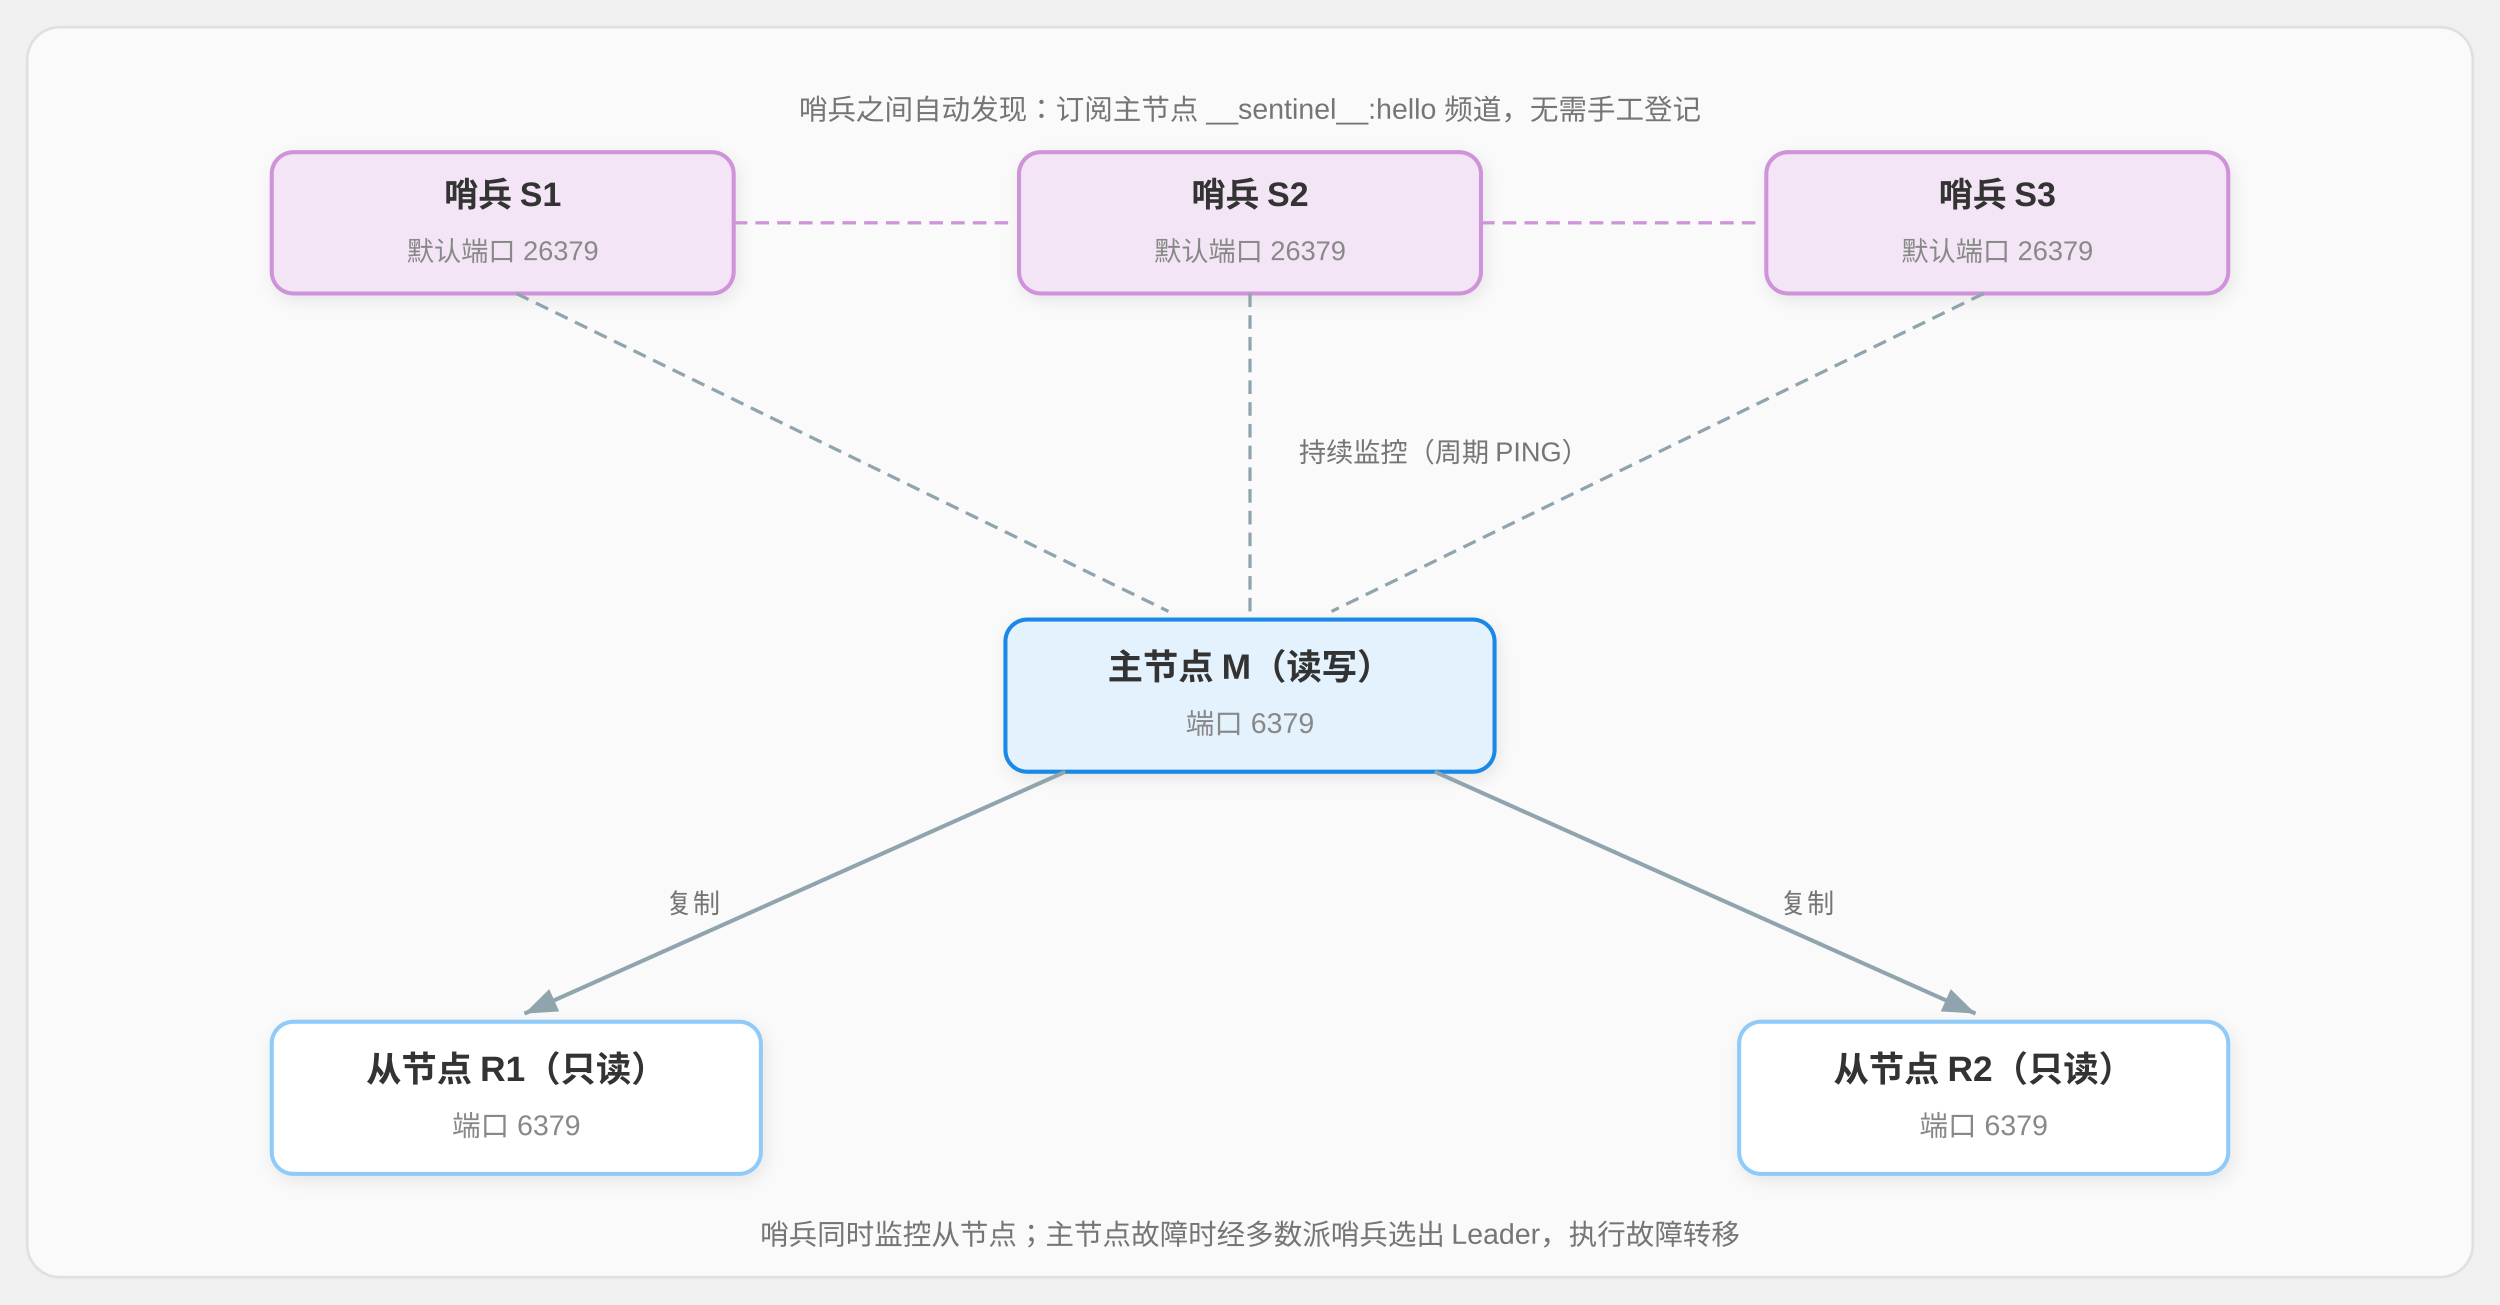
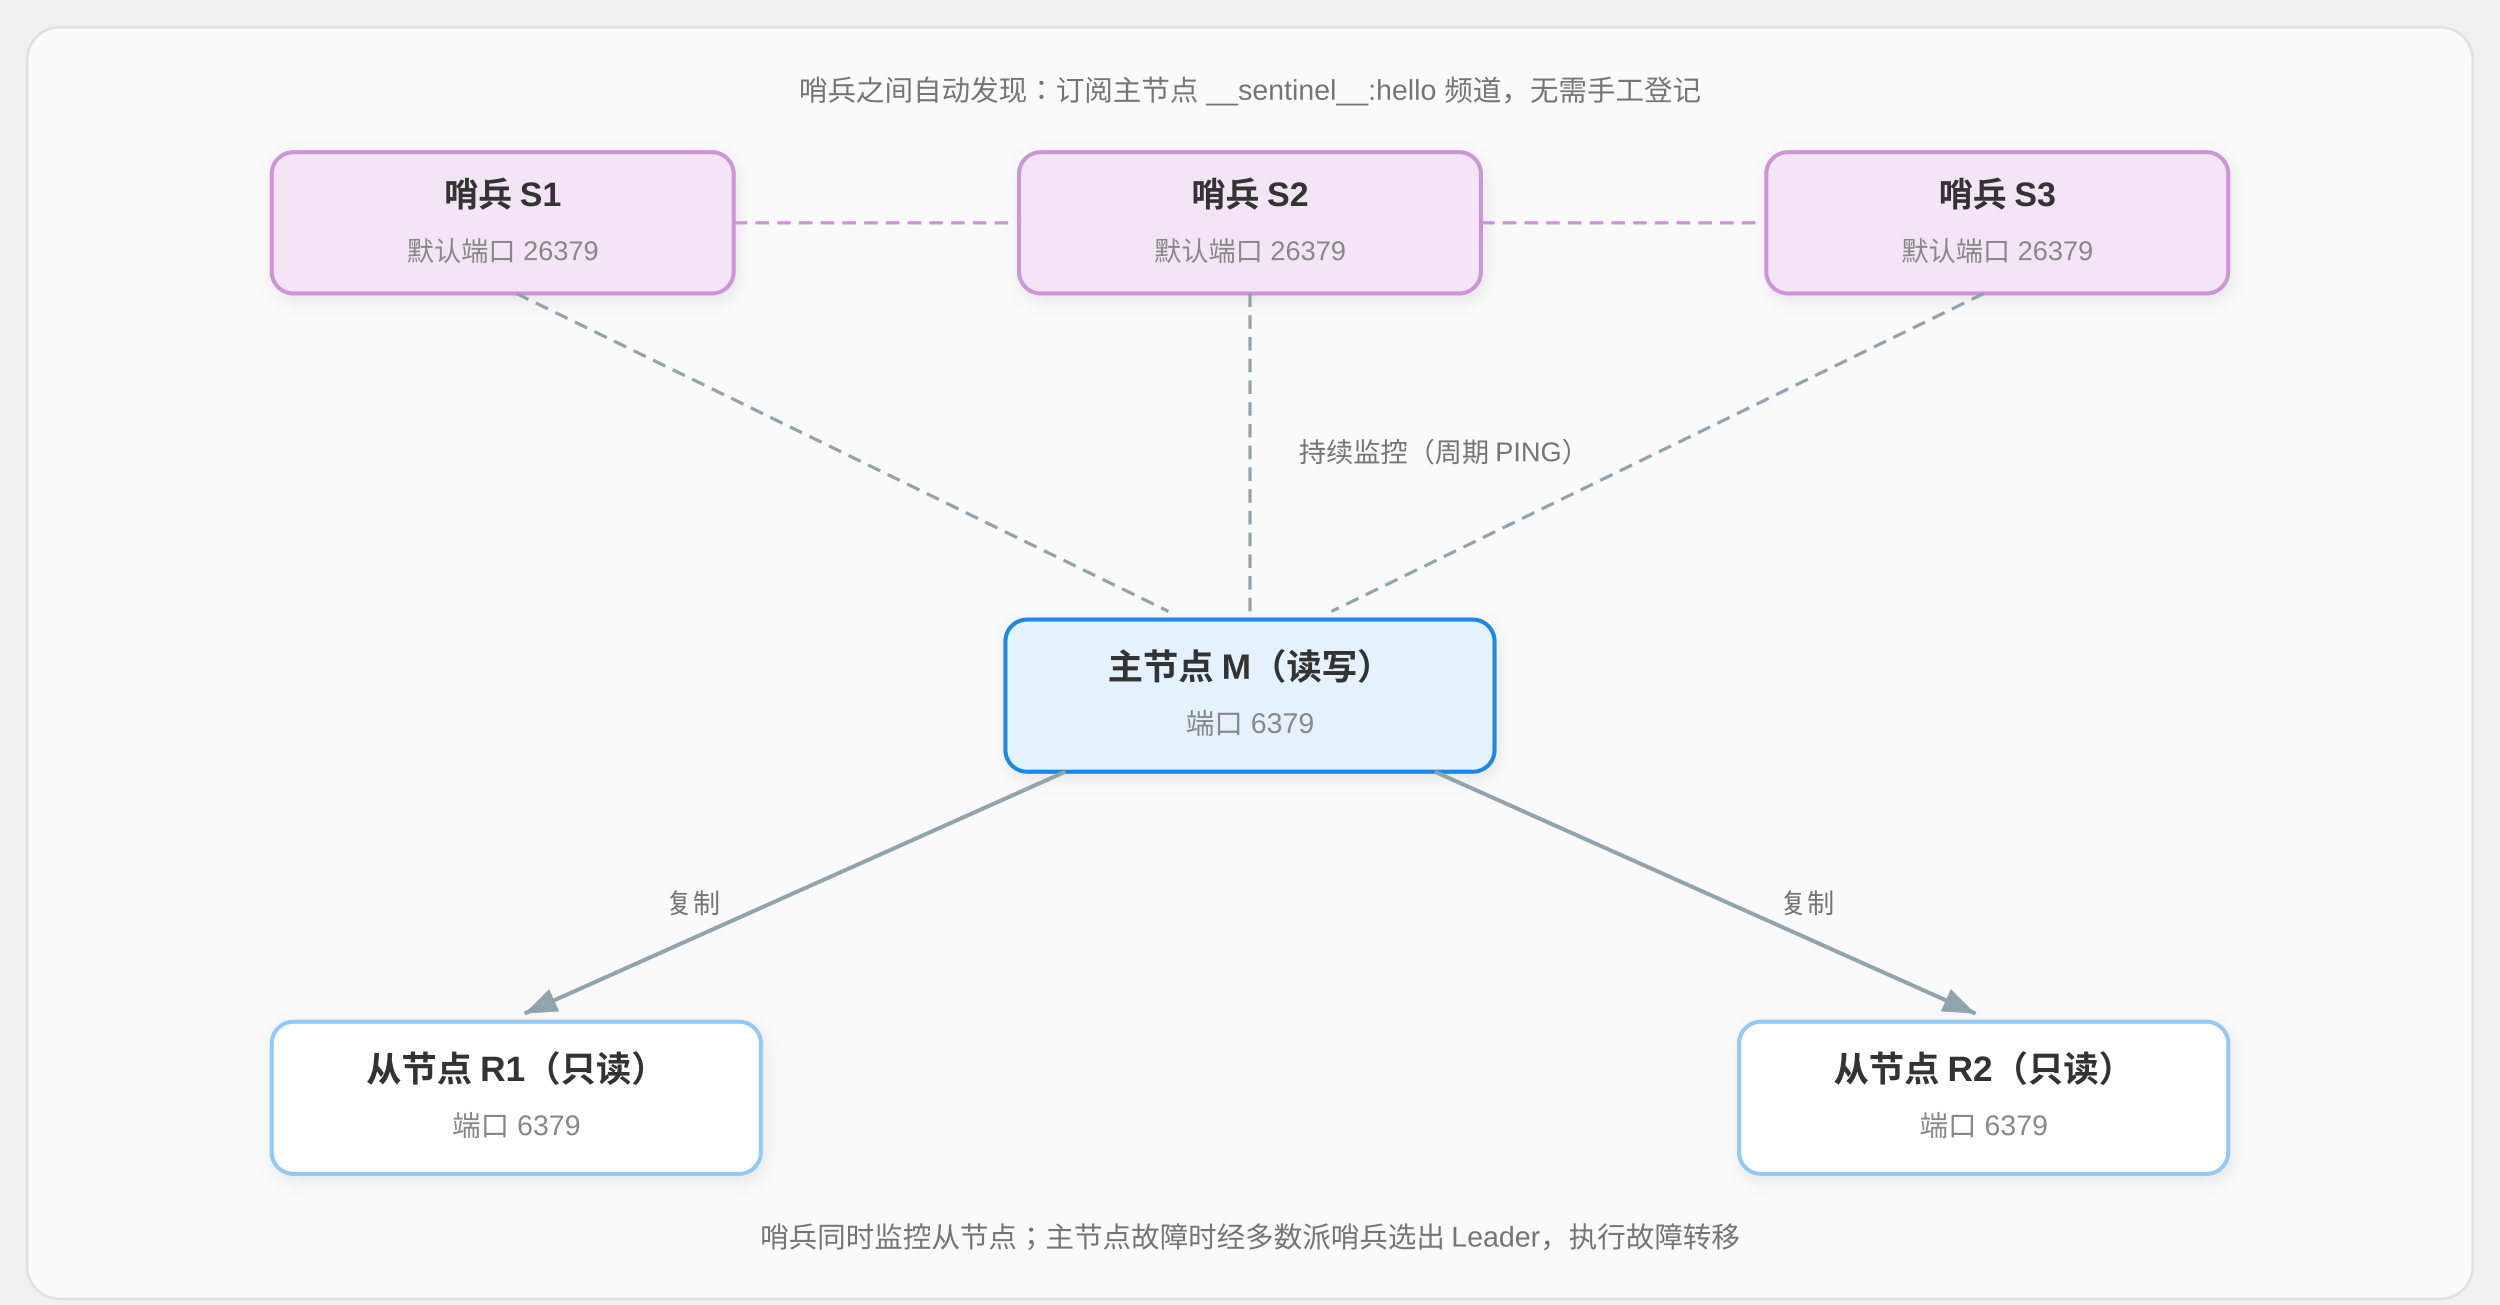
<svg xmlns="http://www.w3.org/2000/svg" viewBox="0 0 920 480" font-family="'Segoe UI',Arial,sans-serif">
  <defs>
    <filter id="s1" x="-20%" y="-20%" width="140%" height="140%">
      <feDropShadow dx="1" dy="2" flood-color="#000" flood-opacity="0.08" stdDeviation="3" />
    </filter>
    <marker id="ah" markerWidth="8" markerHeight="6" refX="8" refY="3" orient="auto">
      <path d="M0,0 L8,3 L0,6Z" fill="#90A4AE" />
    </marker>
  </defs>
-   <rect x="10" y="10" width="900" height="460" rx="12" fill="#FAFAFA" stroke="#E0E0E0" stroke-width="1" />
-   <text x="460" y="44" text-anchor="middle" font-size="10.5" fill="#757575">哨兵之间自动发现：订阅主节点 __sentinel__:hello 频道，无需手工登记</text>
+   <rect x="10" y="10" width="900" height="468" rx="12" fill="#FAFAFA" stroke="#E0E0E0" stroke-width="1" />
+   <text x="460" y="37" text-anchor="middle" font-size="10.5" fill="#757575">哨兵之间自动发现：订阅主节点 __sentinel__:hello 频道，无需手工登记</text>
  <rect x="100" y="56" width="170" height="52" rx="8" fill="#F3E5F5" stroke="#CE93D8" stroke-width="1.5" filter="url(#s1)" />
  <text x="185" y="76" text-anchor="middle" font-size="12.5" font-weight="600" fill="#333333">哨兵 S1</text>
  <text x="185" y="96" text-anchor="middle" font-size="10" fill="#888888">默认端口 26379</text>
  <rect x="375" y="56" width="170" height="52" rx="8" fill="#F3E5F5" stroke="#CE93D8" stroke-width="1.5" filter="url(#s1)" />
  <text x="460" y="76" text-anchor="middle" font-size="12.5" font-weight="600" fill="#333333">哨兵 S2</text>
  <text x="460" y="96" text-anchor="middle" font-size="10" fill="#888888">默认端口 26379</text>
  <rect x="650" y="56" width="170" height="52" rx="8" fill="#F3E5F5" stroke="#CE93D8" stroke-width="1.5" filter="url(#s1)" />
  <text x="735" y="76" text-anchor="middle" font-size="12.5" font-weight="600" fill="#333333">哨兵 S3</text>
  <text x="735" y="96" text-anchor="middle" font-size="10" fill="#888888">默认端口 26379</text>
  <line x1="270" y1="82" x2="372" y2="82" stroke="#CE93D8" stroke-width="1.2" stroke-dasharray="5,3" />
  <line x1="545" y1="82" x2="647" y2="82" stroke="#CE93D8" stroke-width="1.2" stroke-dasharray="5,3" />
  <line x1="190" y1="108" x2="430" y2="225" stroke="#90A4AE" stroke-width="1.2" stroke-dasharray="5,3" />
  <line x1="460" y1="108" x2="460" y2="225" stroke="#90A4AE" stroke-width="1.2" stroke-dasharray="5,3" />
  <line x1="730" y1="108" x2="490" y2="225" stroke="#90A4AE" stroke-width="1.2" stroke-dasharray="5,3" />
  <text x="478" y="170" text-anchor="start" font-size="10" fill="#757575">持续监控（周期 PING）</text>
  <rect x="370" y="228" width="180" height="56" rx="8" fill="#E3F2FD" stroke="#1E88E5" stroke-width="1.5" filter="url(#s1)" />
  <text x="460" y="250" text-anchor="middle" font-size="13" font-weight="600" fill="#333333">主节点 M（读写）</text>
  <text x="460" y="270" text-anchor="middle" font-size="10.5" fill="#888888">端口 6379</text>
  <rect x="100" y="376" width="180" height="56" rx="8" fill="#FFFFFF" stroke="#90CAF9" stroke-width="1.5" filter="url(#s1)" />
  <text x="190" y="398" text-anchor="middle" font-size="13" font-weight="600" fill="#333333">从节点 R1（只读）</text>
  <text x="190" y="418" text-anchor="middle" font-size="10.5" fill="#888888">端口 6379</text>
  <rect x="640" y="376" width="180" height="56" rx="8" fill="#FFFFFF" stroke="#90CAF9" stroke-width="1.5" filter="url(#s1)" />
  <text x="730" y="398" text-anchor="middle" font-size="13" font-weight="600" fill="#333333">从节点 R2（只读）</text>
  <text x="730" y="418" text-anchor="middle" font-size="10.5" fill="#888888">端口 6379</text>
  <line x1="392" y1="284" x2="193" y2="373" stroke="#90A4AE" stroke-width="1.5" marker-end="url(#ah)" />
  <line x1="528" y1="284" x2="727" y2="373" stroke="#90A4AE" stroke-width="1.5" marker-end="url(#ah)" />
  <text x="255" y="336" text-anchor="middle" font-size="10" fill="#757575">复制</text>
  <text x="665" y="336" text-anchor="middle" font-size="10" fill="#757575">复制</text>
-   <text x="460" y="458" text-anchor="middle" font-size="10.5" fill="#757575">哨兵同时监控从节点；主节点故障时经多数派哨兵选出 Leader，执行故障转移</text>
+   <text x="460" y="459" text-anchor="middle" font-size="10.5" fill="#757575">哨兵同时监控从节点；主节点故障时经多数派哨兵选出 Leader，执行故障转移</text>
</svg>
